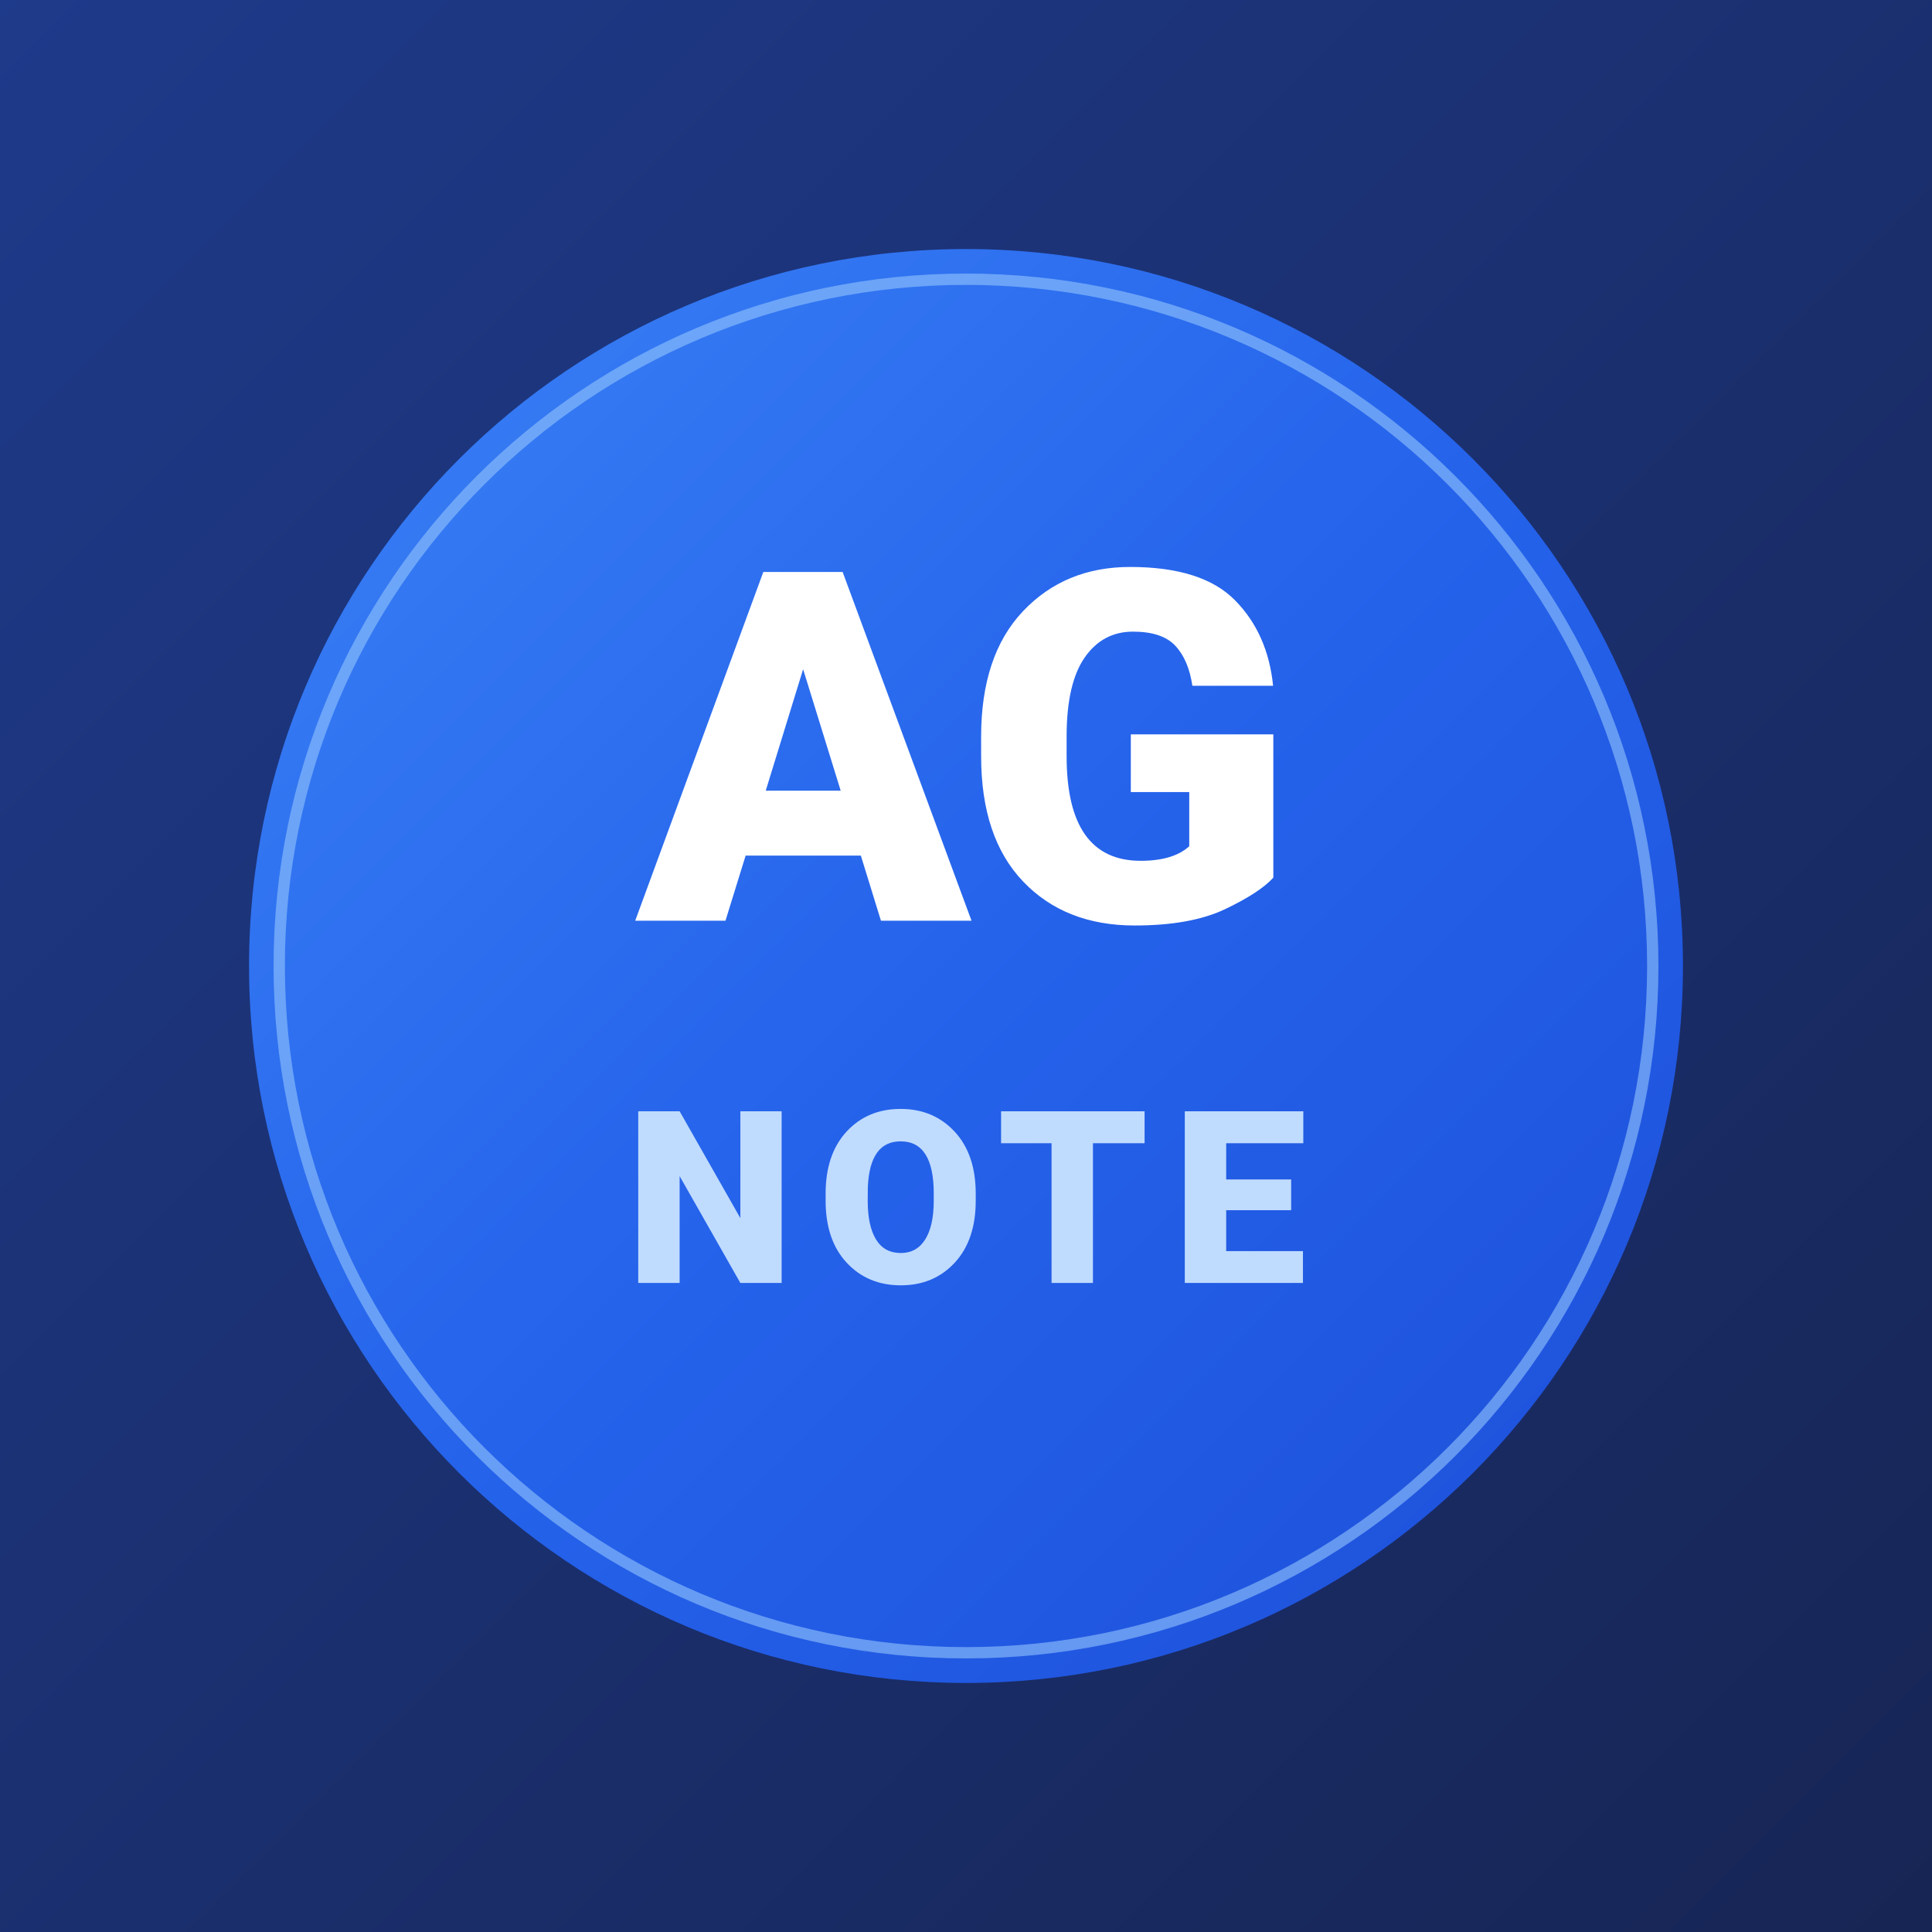
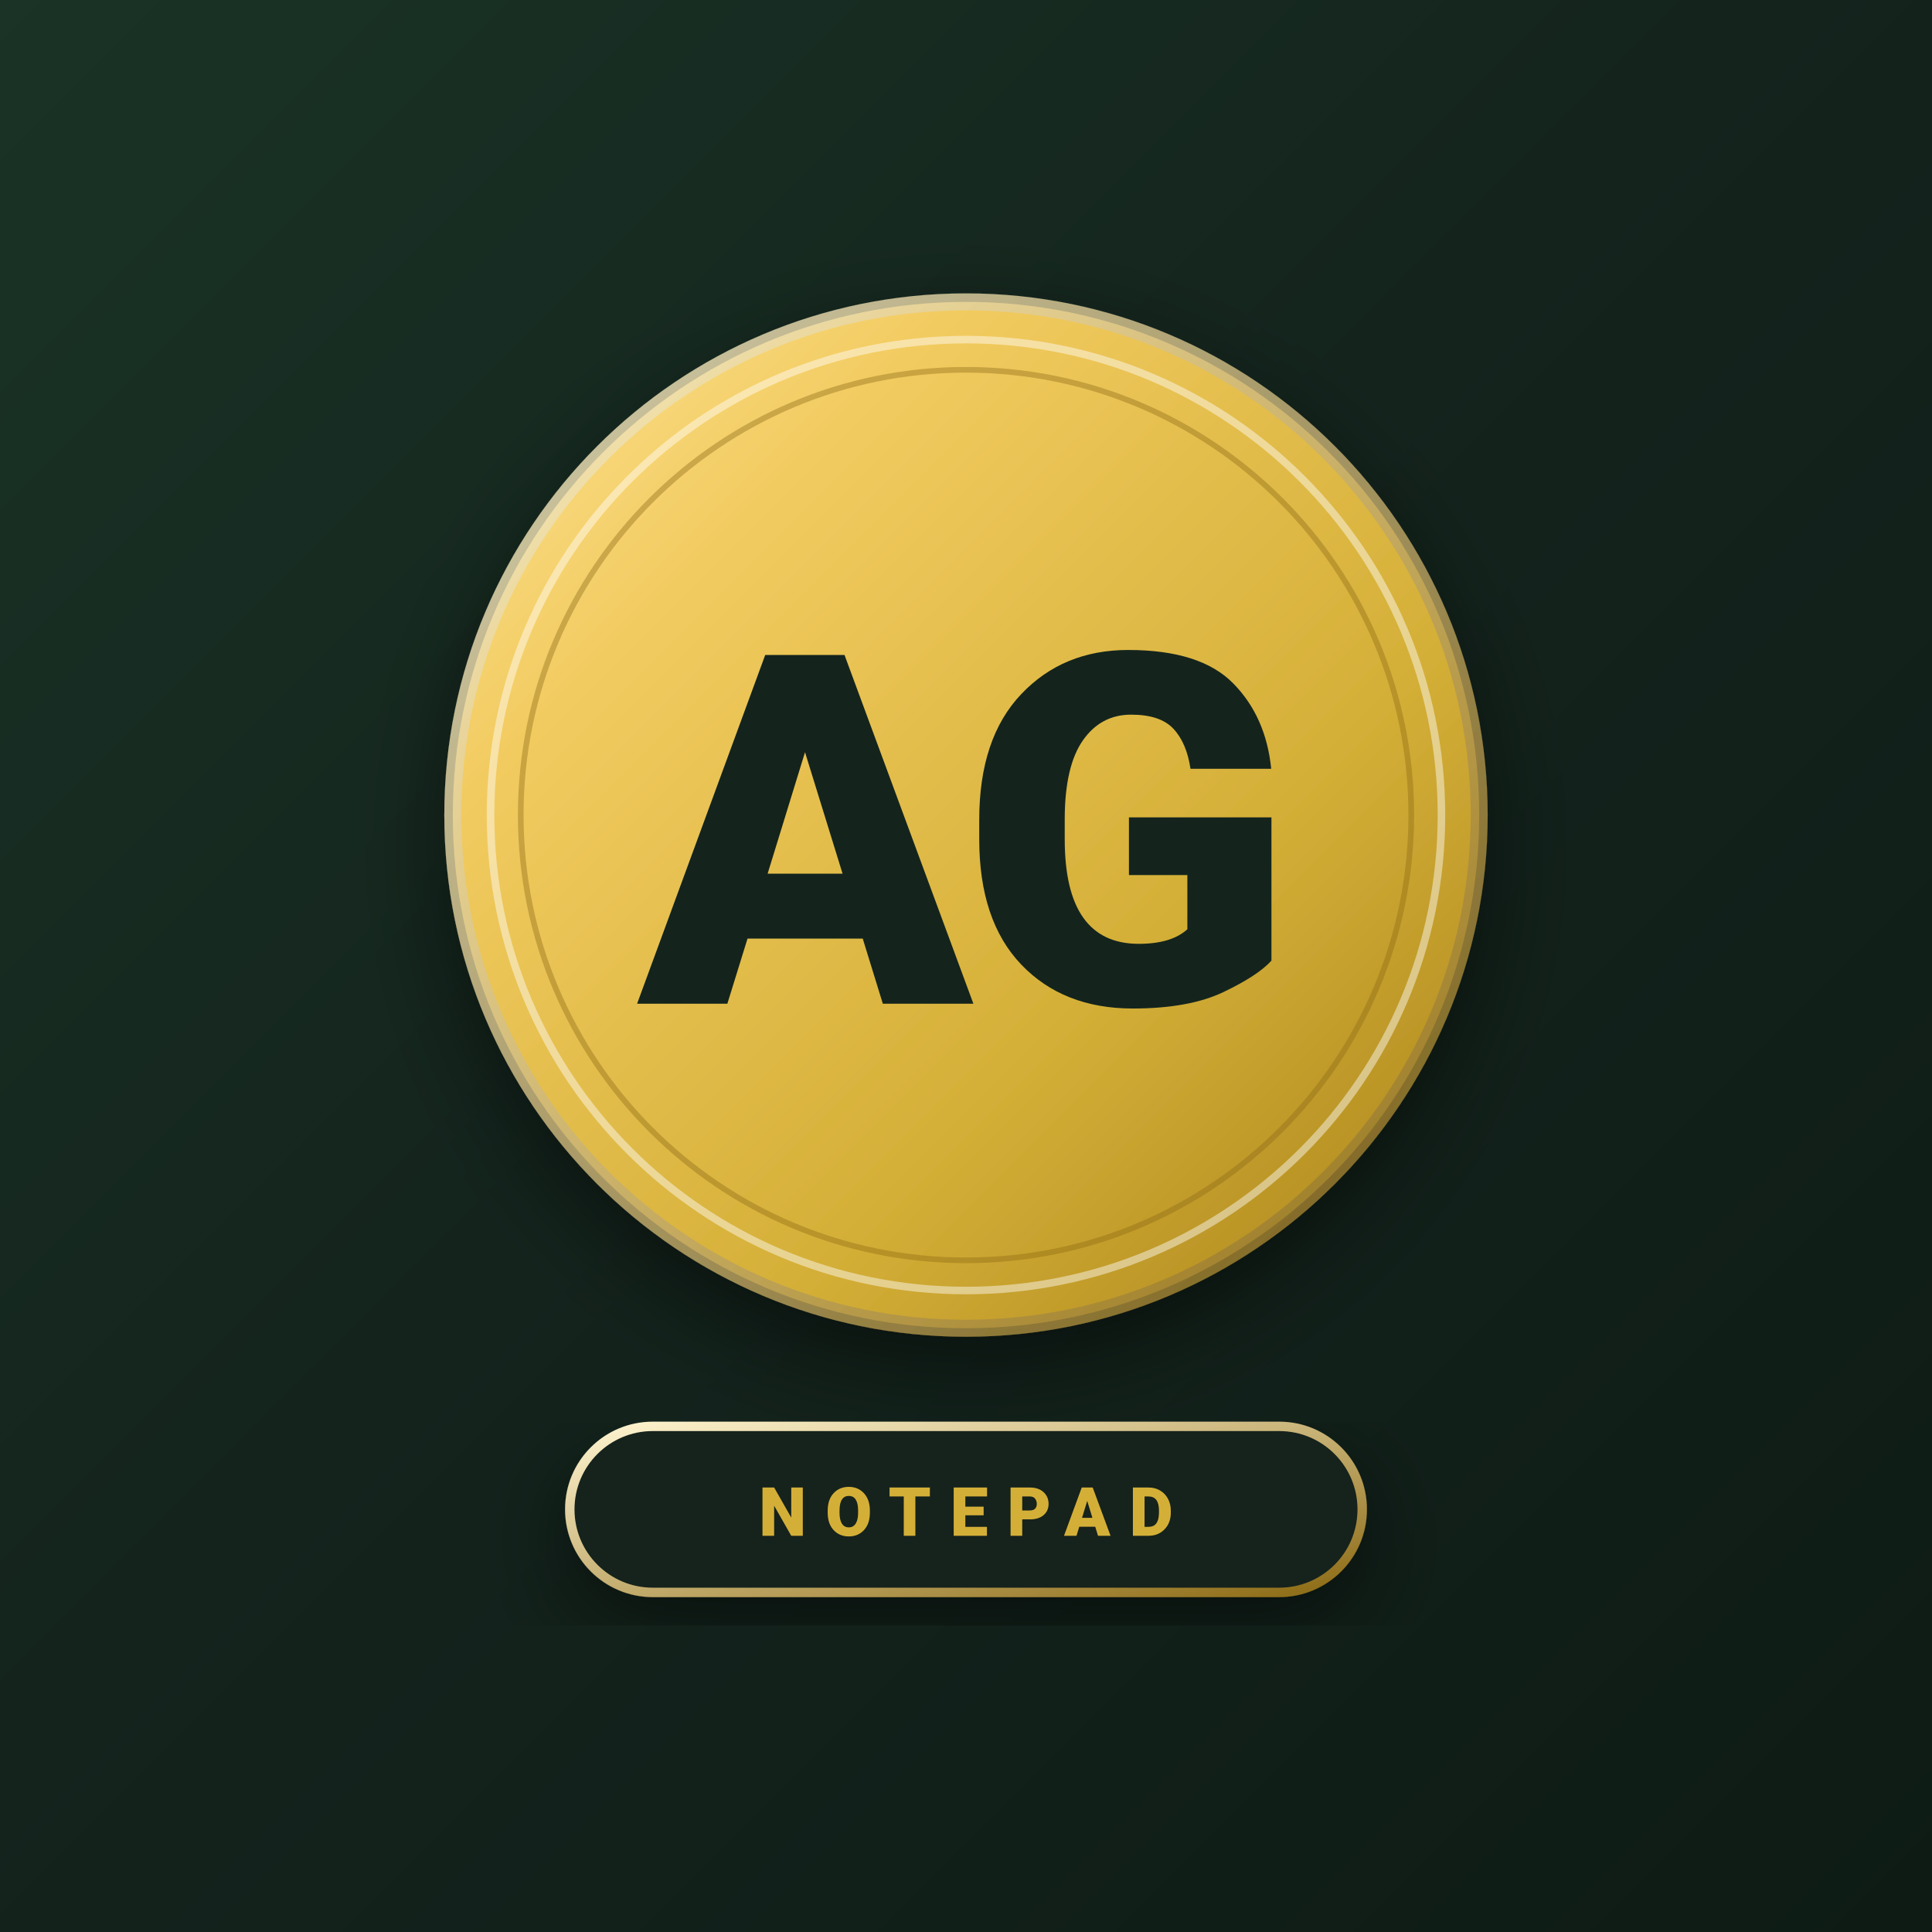
<svg xmlns="http://www.w3.org/2000/svg" viewBox="0 0 512 512" width="512" height="512">
  <defs>
    <linearGradient id="mask-bg" x1="0%" y1="0%" x2="100%" y2="100%">
-       <stop offset="0%" stop-color="#1e3a8a" />
-       <stop offset="100%" stop-color="#172554" />
+       <stop offset="0%" stop-color="#1A3326" />
+       <stop offset="45%" stop-color="#14241D" />
+       <stop offset="100%" stop-color="#0E1B15" />
    </linearGradient>
-     <linearGradient id="circle-bg" x1="0%" y1="0%" x2="100%" y2="100%">
-       <stop offset="0%" stop-color="#3b82f6" />
-       <stop offset="50%" stop-color="#2563eb" />
-       <stop offset="100%" stop-color="#1d4ed8" />
+     <linearGradient id="mask-gold" x1="0%" y1="0%" x2="100%" y2="100%">
+       <stop offset="0%" stop-color="#FFE699" />
+       <stop offset="25%" stop-color="#F2CB60" />
+       <stop offset="65%" stop-color="#D4AF37" />
+       <stop offset="100%" stop-color="#A68019" />
    </linearGradient>
+     <linearGradient id="mask-gold-ring" x1="0%" y1="0%" x2="100%" y2="100%">
+       <stop offset="0%" stop-color="#FFF5D1" />
+       <stop offset="100%" stop-color="#8C6A14" />
+     </linearGradient>
+     <filter id="mask-shadow" x="-20%" y="-20%" width="140%" height="140%">
+       <feDropShadow dx="0" dy="8" stdDeviation="12" flood-color="#000000" flood-opacity="0.5" />
+     </filter>
  </defs>
  <rect width="512" height="512" fill="url(#mask-bg)" />
-   <circle cx="256" cy="256" r="190" fill="url(#circle-bg)" />
-   <circle cx="256" cy="256" r="182" fill="none" stroke="#93c5fd" stroke-width="3" stroke-opacity="0.6" />
-   <text x="256" y="244" font-family="-apple-system, BlinkMacSystemFont, 'Segoe UI', Roboto, Helvetica, Arial, sans-serif" font-weight="900" font-size="130" fill="#ffffff" text-anchor="middle" letter-spacing="-1">AG</text>
-   <text x="256" y="340" font-family="-apple-system, BlinkMacSystemFont, 'Segoe UI', Roboto, Helvetica, Arial, sans-serif" font-weight="800" font-size="64" fill="#bfdbfe" text-anchor="middle" letter-spacing="6">NOTE</text>
+   <g filter="url(#mask-shadow)">
+     <circle cx="256" cy="216" r="136" fill="url(#mask-gold)" />
+     <circle cx="256" cy="216" r="136" fill="none" stroke="url(#mask-gold-ring)" stroke-width="4.5" stroke-opacity="0.8" />
+     <circle cx="256" cy="216" r="126" fill="none" stroke="#FFFFFF" stroke-width="2" stroke-opacity="0.45" />
+     <circle cx="256" cy="216" r="118" fill="none" stroke="#8C6A14" stroke-width="1.5" stroke-opacity="0.4" />
+   </g>
+   <text x="256" y="266" font-family="-apple-system, BlinkMacSystemFont, 'Segoe UI', Roboto, 'Helvetica Neue', Arial, sans-serif" font-weight="900" font-size="130" fill="#14241D" text-anchor="middle" letter-spacing="-2">AG</text>
+   <g filter="url(#mask-shadow)">
+     <rect x="151" y="378" width="210" height="44" rx="22" fill="#12211A" stroke="url(#mask-gold-ring)" stroke-width="2.5" />
+     <text x="256" y="407" font-family="-apple-system, BlinkMacSystemFont, 'Segoe UI', Roboto, 'Helvetica Neue', Arial, sans-serif" font-weight="800" font-size="18" fill="#D4AF37" text-anchor="middle" letter-spacing="5">NOTEPAD</text>
+   </g>
</svg>
